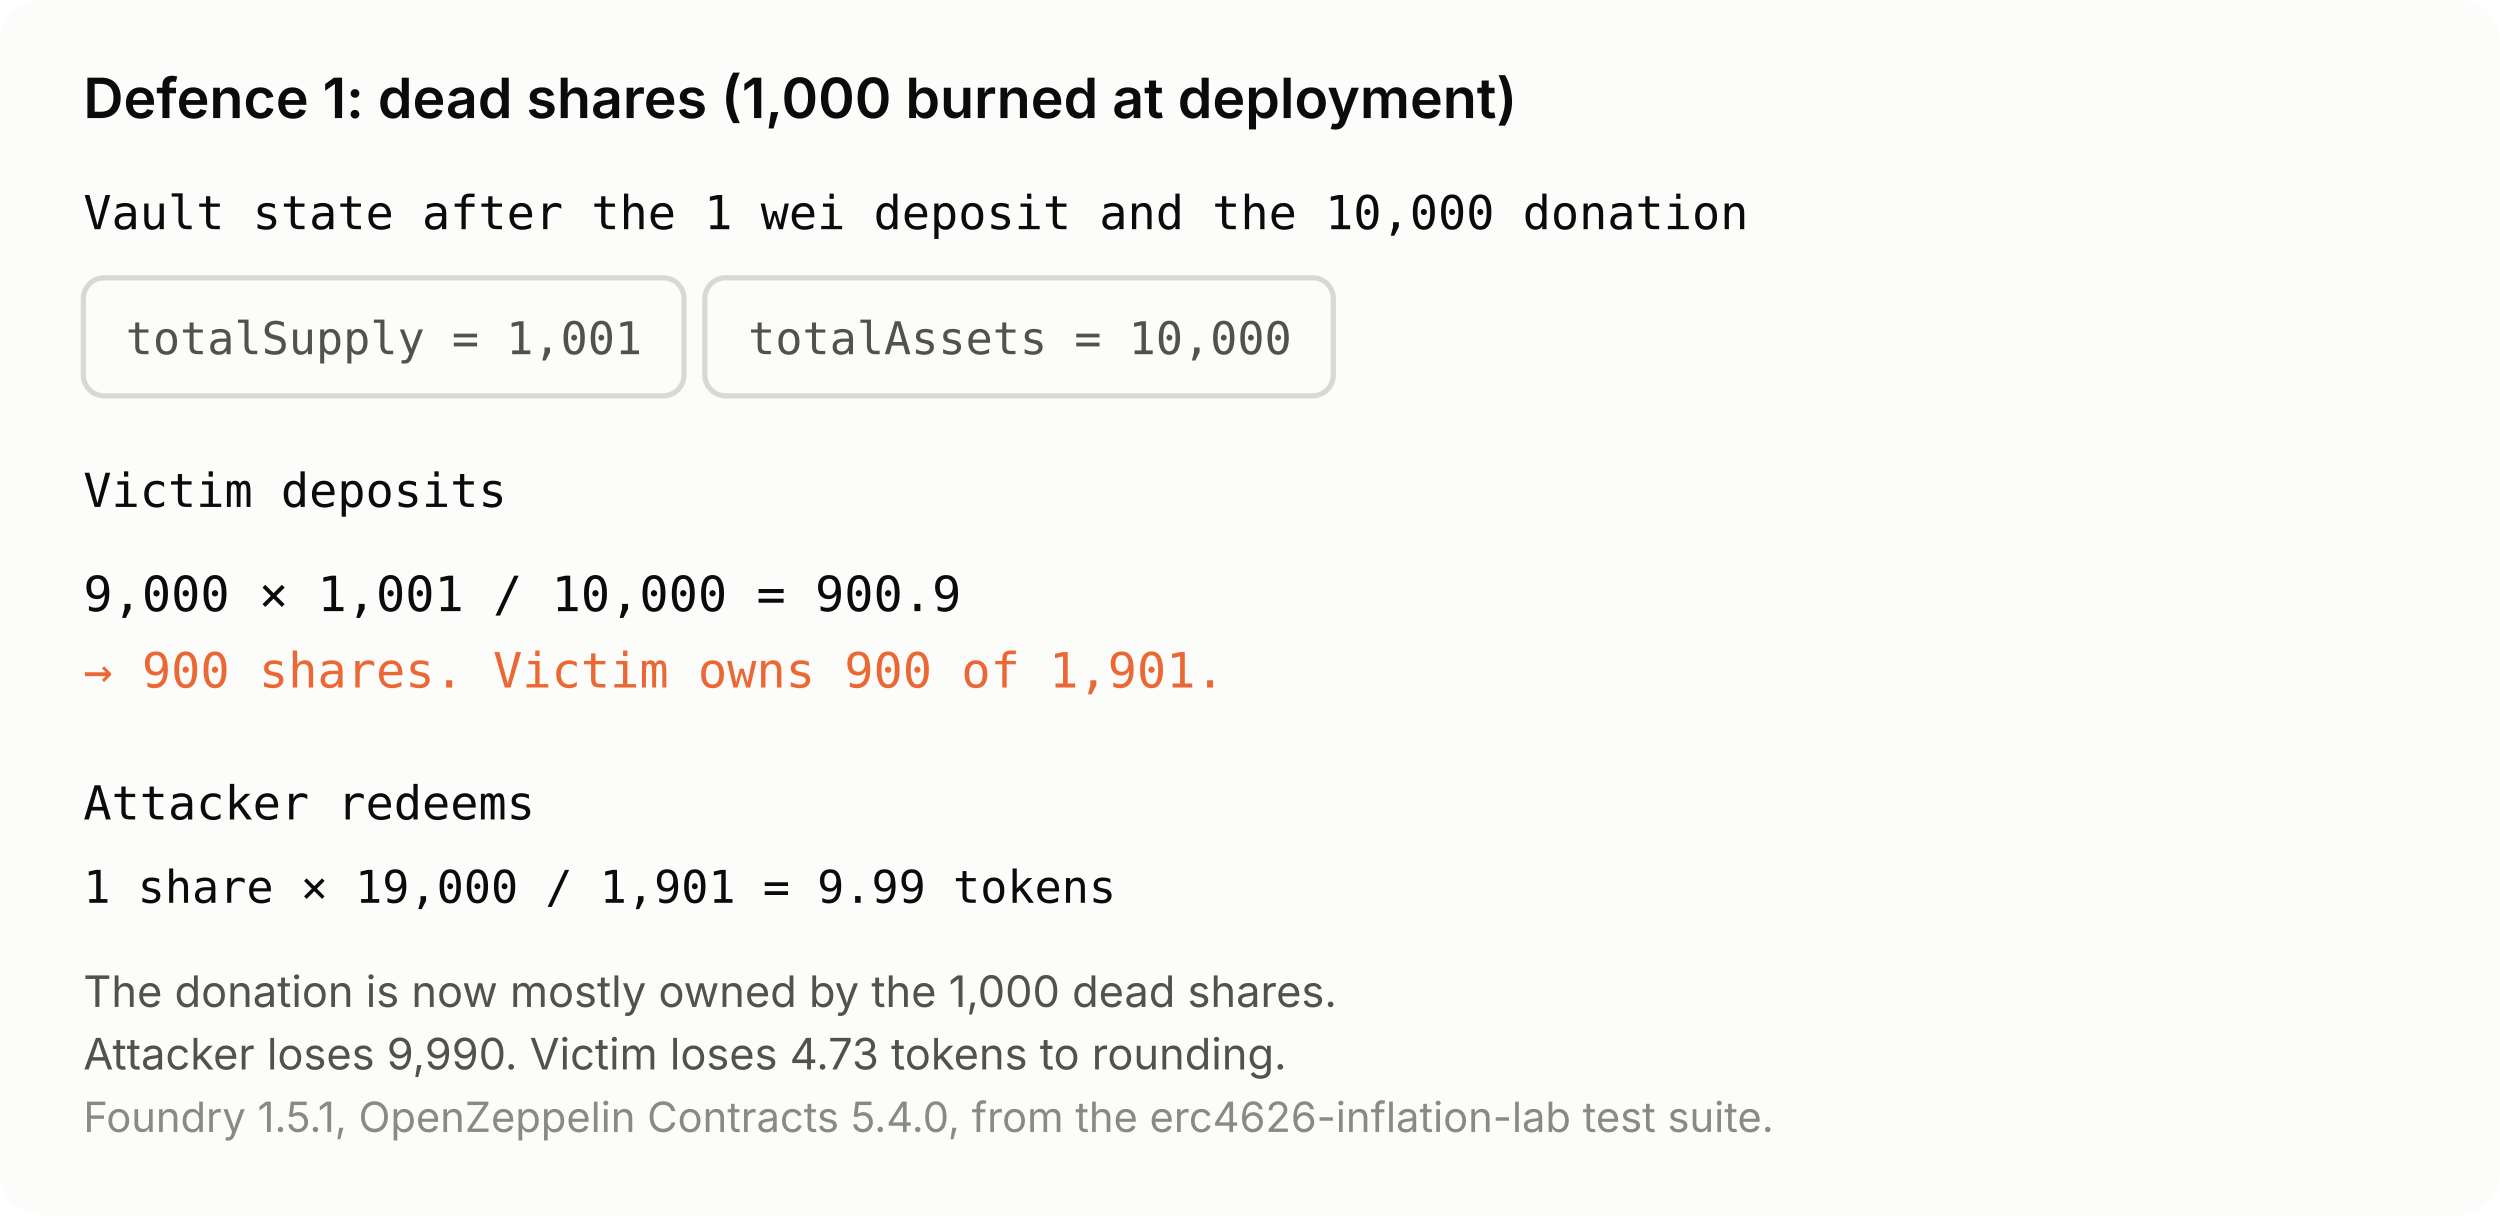
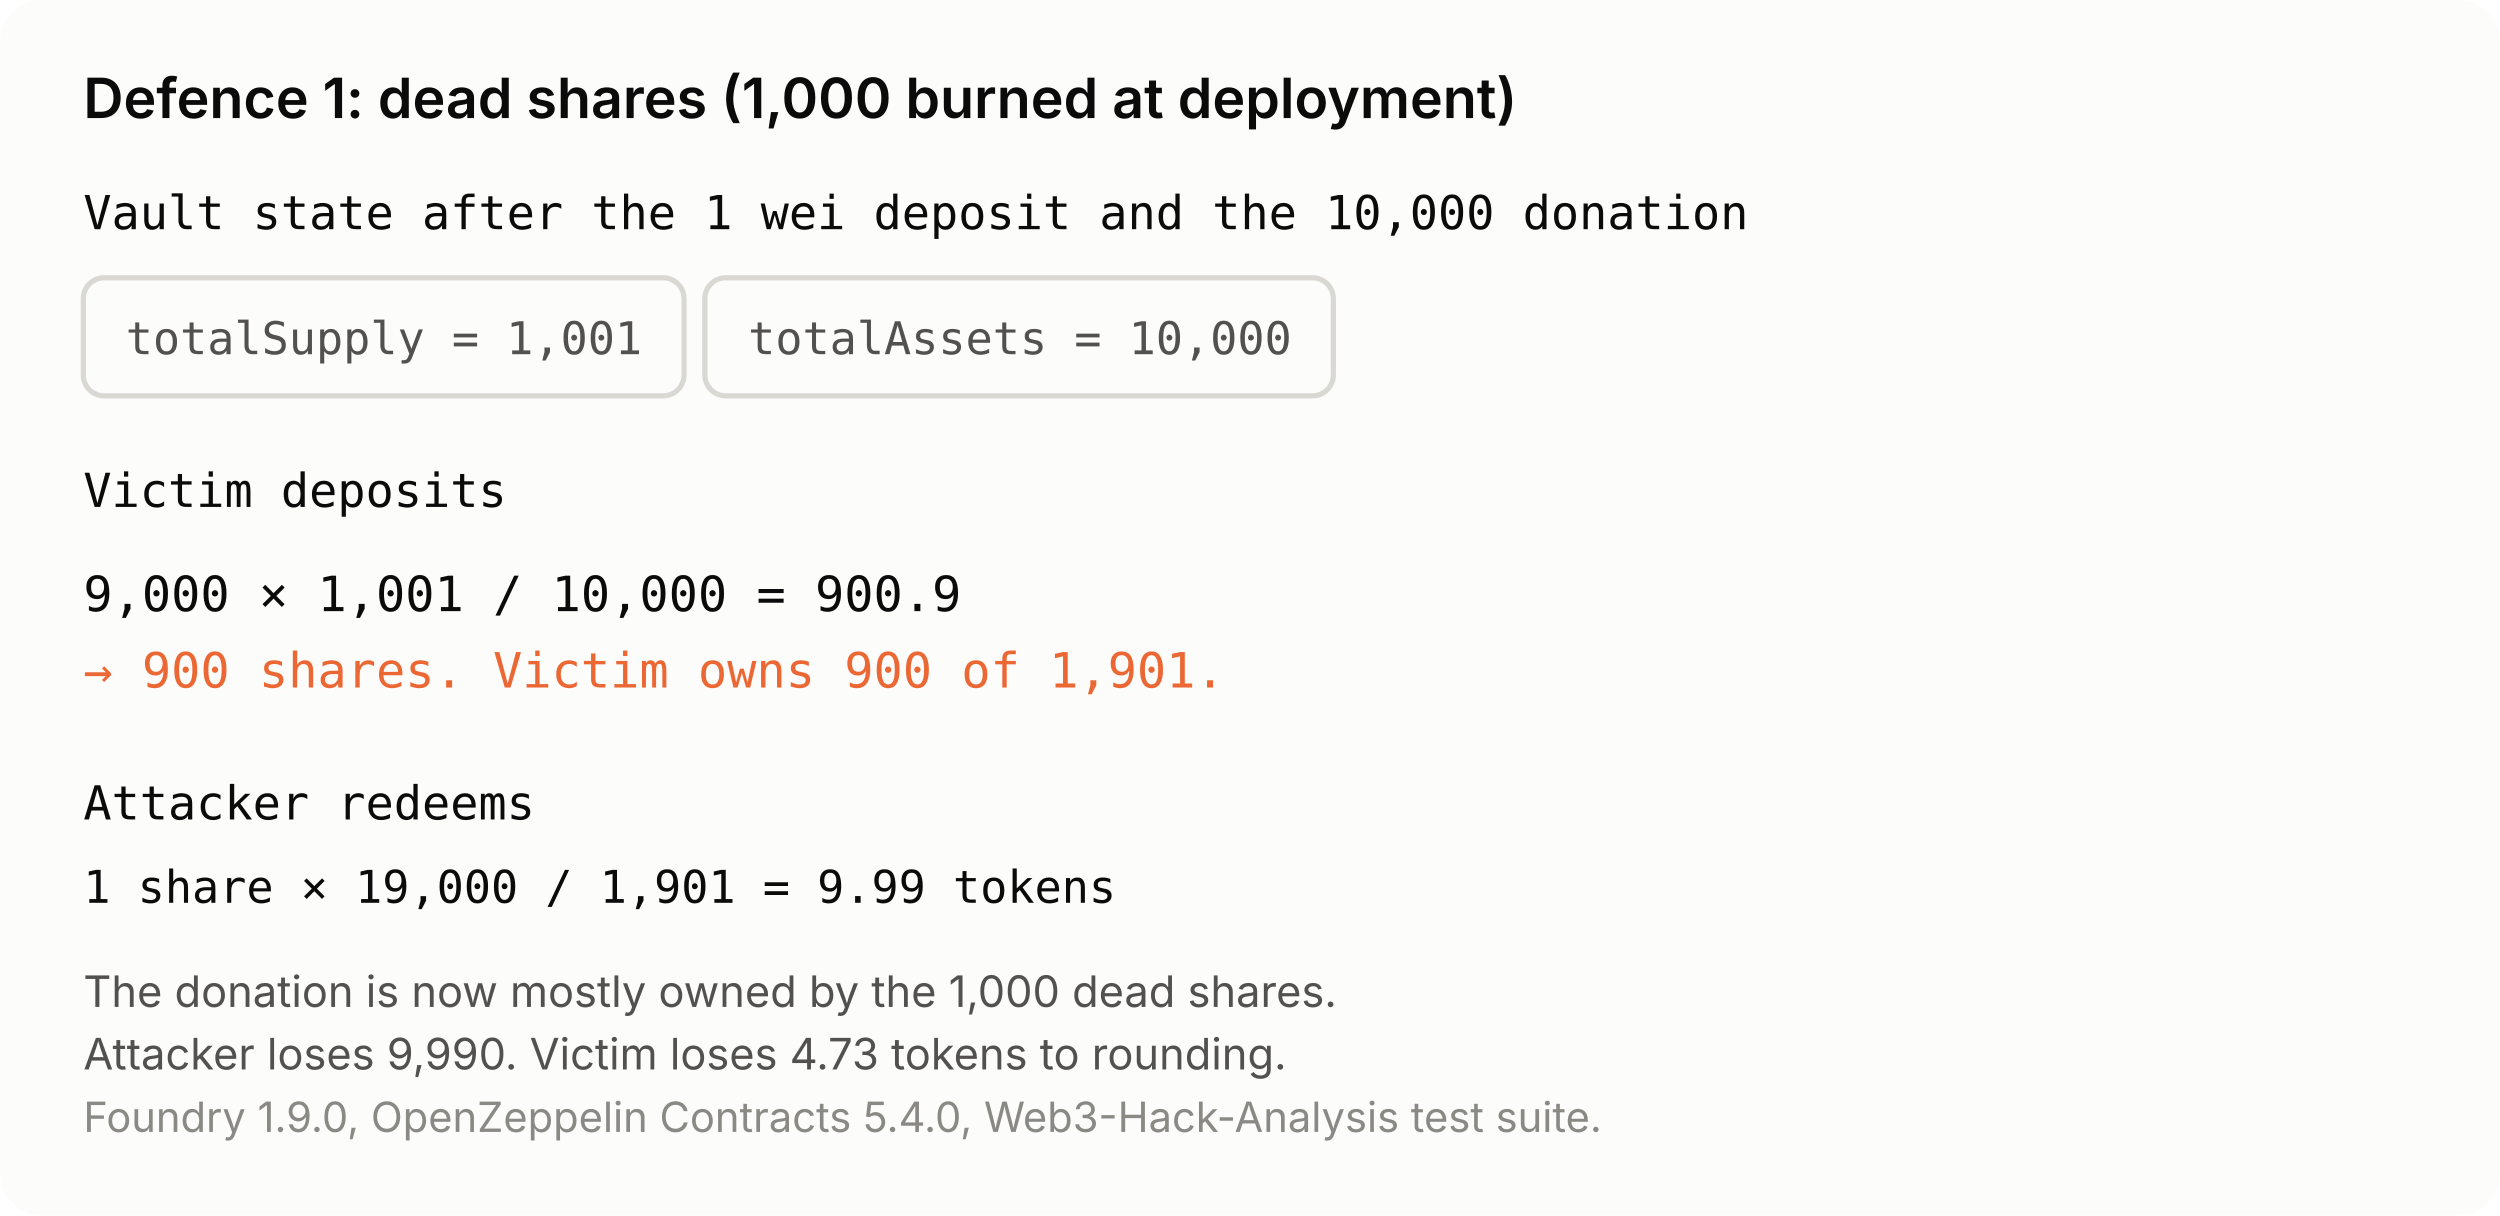
<svg xmlns="http://www.w3.org/2000/svg" viewBox="0 0 720 350" width="720" height="350" role="img" aria-labelledby="t">
  <rect width="720" height="350" rx="12" fill="#fcfcfb" />
  <text x="24" y="34" text-anchor="start" font-family="Inter, Helvetica, Arial, sans-serif" font-size="16" font-weight="600" fill="#0b0b0b" xml:space="preserve">Defence 1: dead shares (1,000 burned at deployment)</text>
  <text x="24" y="66" text-anchor="start" font-family="JetBrains Mono, SFMono-Regular, Menlo, Consolas, monospace" font-size="13.5" font-weight="normal" fill="#0b0b0b" xml:space="preserve">Vault state after the 1 wei deposit and the 10,000 donation</text>
  <rect x="24" y="80" width="173" height="34" rx="6" fill="#fcfcfb" fill-opacity="1" stroke="#d9d8d3" stroke-width="1.5" />
  <text x="110.57" y="102" text-anchor="middle" font-family="JetBrains Mono, SFMono-Regular, Menlo, Consolas, monospace" font-size="13" font-weight="normal" fill="#52514e" xml:space="preserve">totalSupply = 1,001</text>
  <rect x="203" y="80" width="181" height="34" rx="6" fill="#fcfcfb" fill-opacity="1" stroke="#d9d8d3" stroke-width="1.5" />
  <text x="293.74" y="102" text-anchor="middle" font-family="JetBrains Mono, SFMono-Regular, Menlo, Consolas, monospace" font-size="13" font-weight="normal" fill="#52514e" xml:space="preserve">totalAssets = 10,000</text>
  <text x="24" y="146" text-anchor="start" font-family="JetBrains Mono, SFMono-Regular, Menlo, Consolas, monospace" font-size="13.5" font-weight="normal" fill="#0b0b0b" xml:space="preserve">Victim deposits</text>
  <text x="24" y="176" text-anchor="start" font-family="JetBrains Mono, SFMono-Regular, Menlo, Consolas, monospace" font-size="14" font-weight="normal" fill="#0b0b0b" xml:space="preserve">9,000 × 1,001 / 10,000 = 900.9</text>
  <text x="24" y="198" text-anchor="start" font-family="JetBrains Mono, SFMono-Regular, Menlo, Consolas, monospace" font-size="14" font-weight="normal" fill="#eb6834" xml:space="preserve">→ 900 shares. Victim owns 900 of 1,901.</text>
  <text x="24" y="236" text-anchor="start" font-family="JetBrains Mono, SFMono-Regular, Menlo, Consolas, monospace" font-size="13.5" font-weight="normal" fill="#0b0b0b" xml:space="preserve">Attacker redeems</text>
  <text x="24" y="260" text-anchor="start" font-family="JetBrains Mono, SFMono-Regular, Menlo, Consolas, monospace" font-size="13" font-weight="normal" fill="#0b0b0b" xml:space="preserve">1 share × 19,000 / 1,901 = 9.99 tokens</text>
  <text x="24" y="290" text-anchor="start" font-family="Inter, Helvetica, Arial, sans-serif" font-size="12.5" font-weight="normal" fill="#52514e" xml:space="preserve">The donation is now mostly owned by the 1,000 dead shares.</text>
  <text x="24" y="308" text-anchor="start" font-family="Inter, Helvetica, Arial, sans-serif" font-size="12.5" font-weight="normal" fill="#52514e" xml:space="preserve">Attacker loses 9,990. Victim loses 4.73 tokens to rounding.</text>
-   <text x="24" y="326" text-anchor="start" font-family="Inter, Helvetica, Arial, sans-serif" font-size="12" font-weight="normal" fill="#8a8984" xml:space="preserve">Foundry 1.5.1, OpenZeppelin Contracts 5.4.0, from the erc4626-inflation-lab test suite.</text>
+   <text x="24" y="326" text-anchor="start" font-family="Inter, Helvetica, Arial, sans-serif" font-size="12" font-weight="normal" fill="#8a8984" xml:space="preserve">Foundry 1.9.0, OpenZeppelin Contracts 5.4.0, Web3-Hack-Analysis test suite.</text>
</svg>
